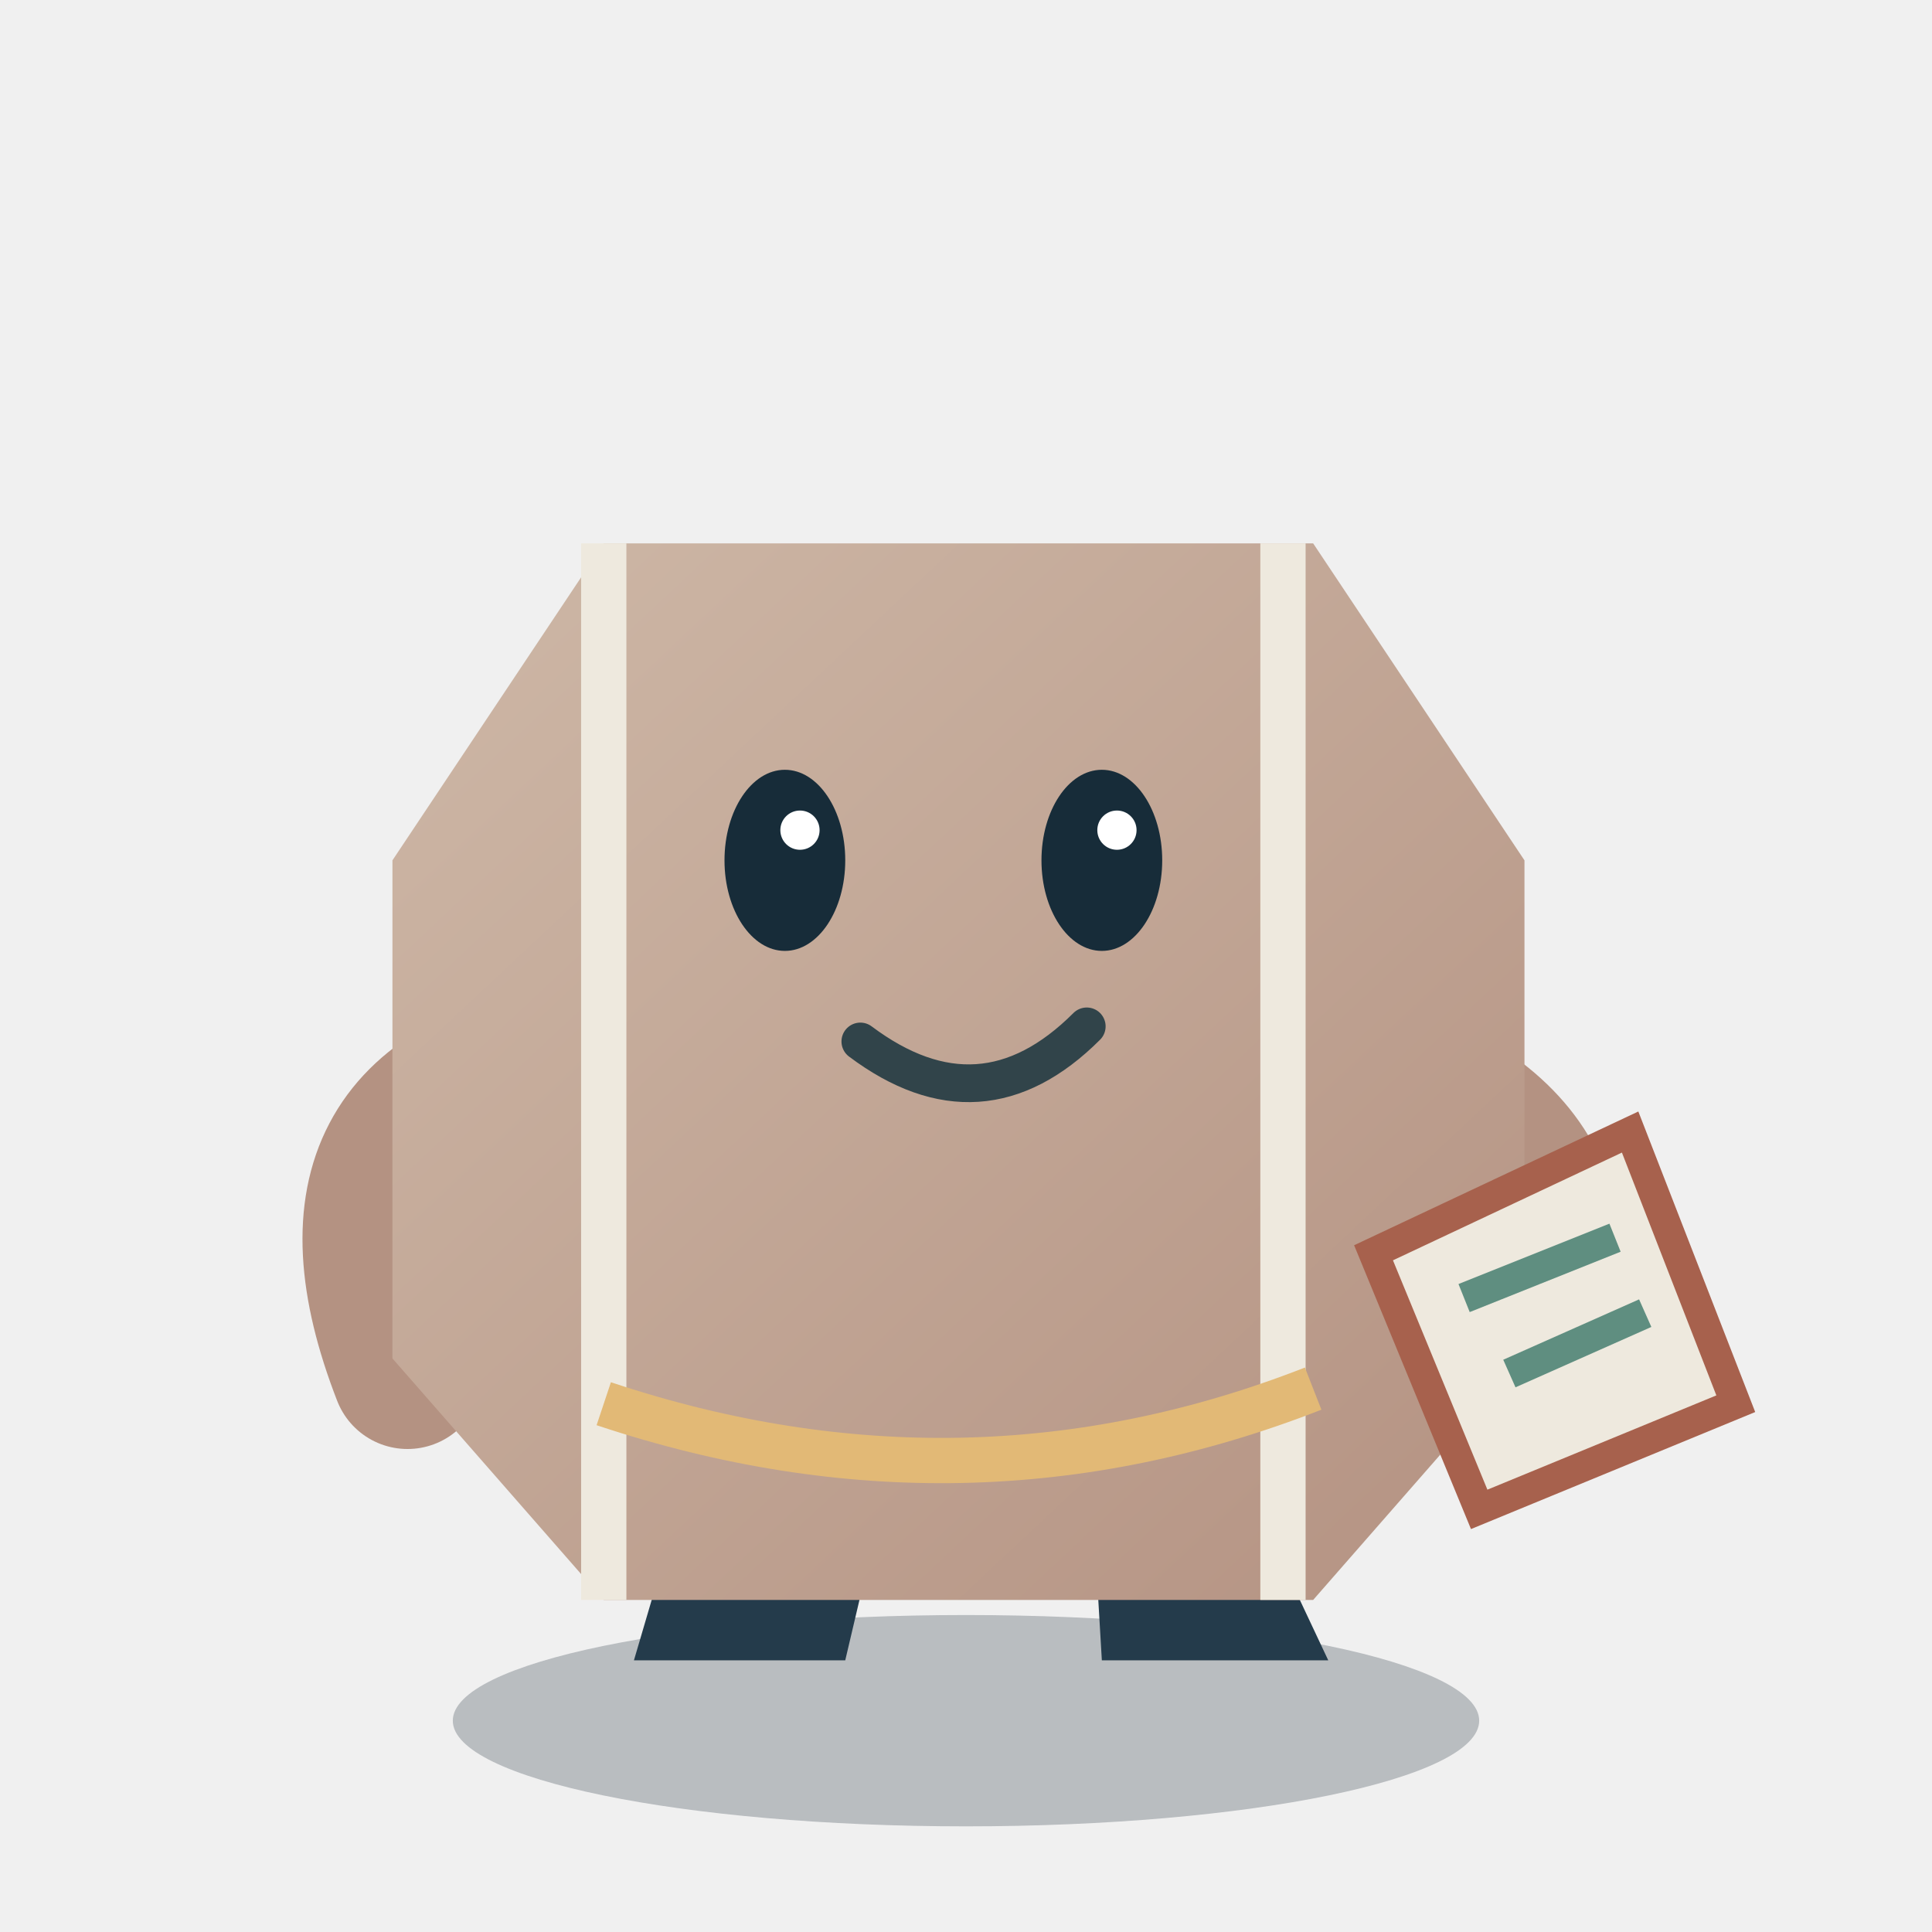
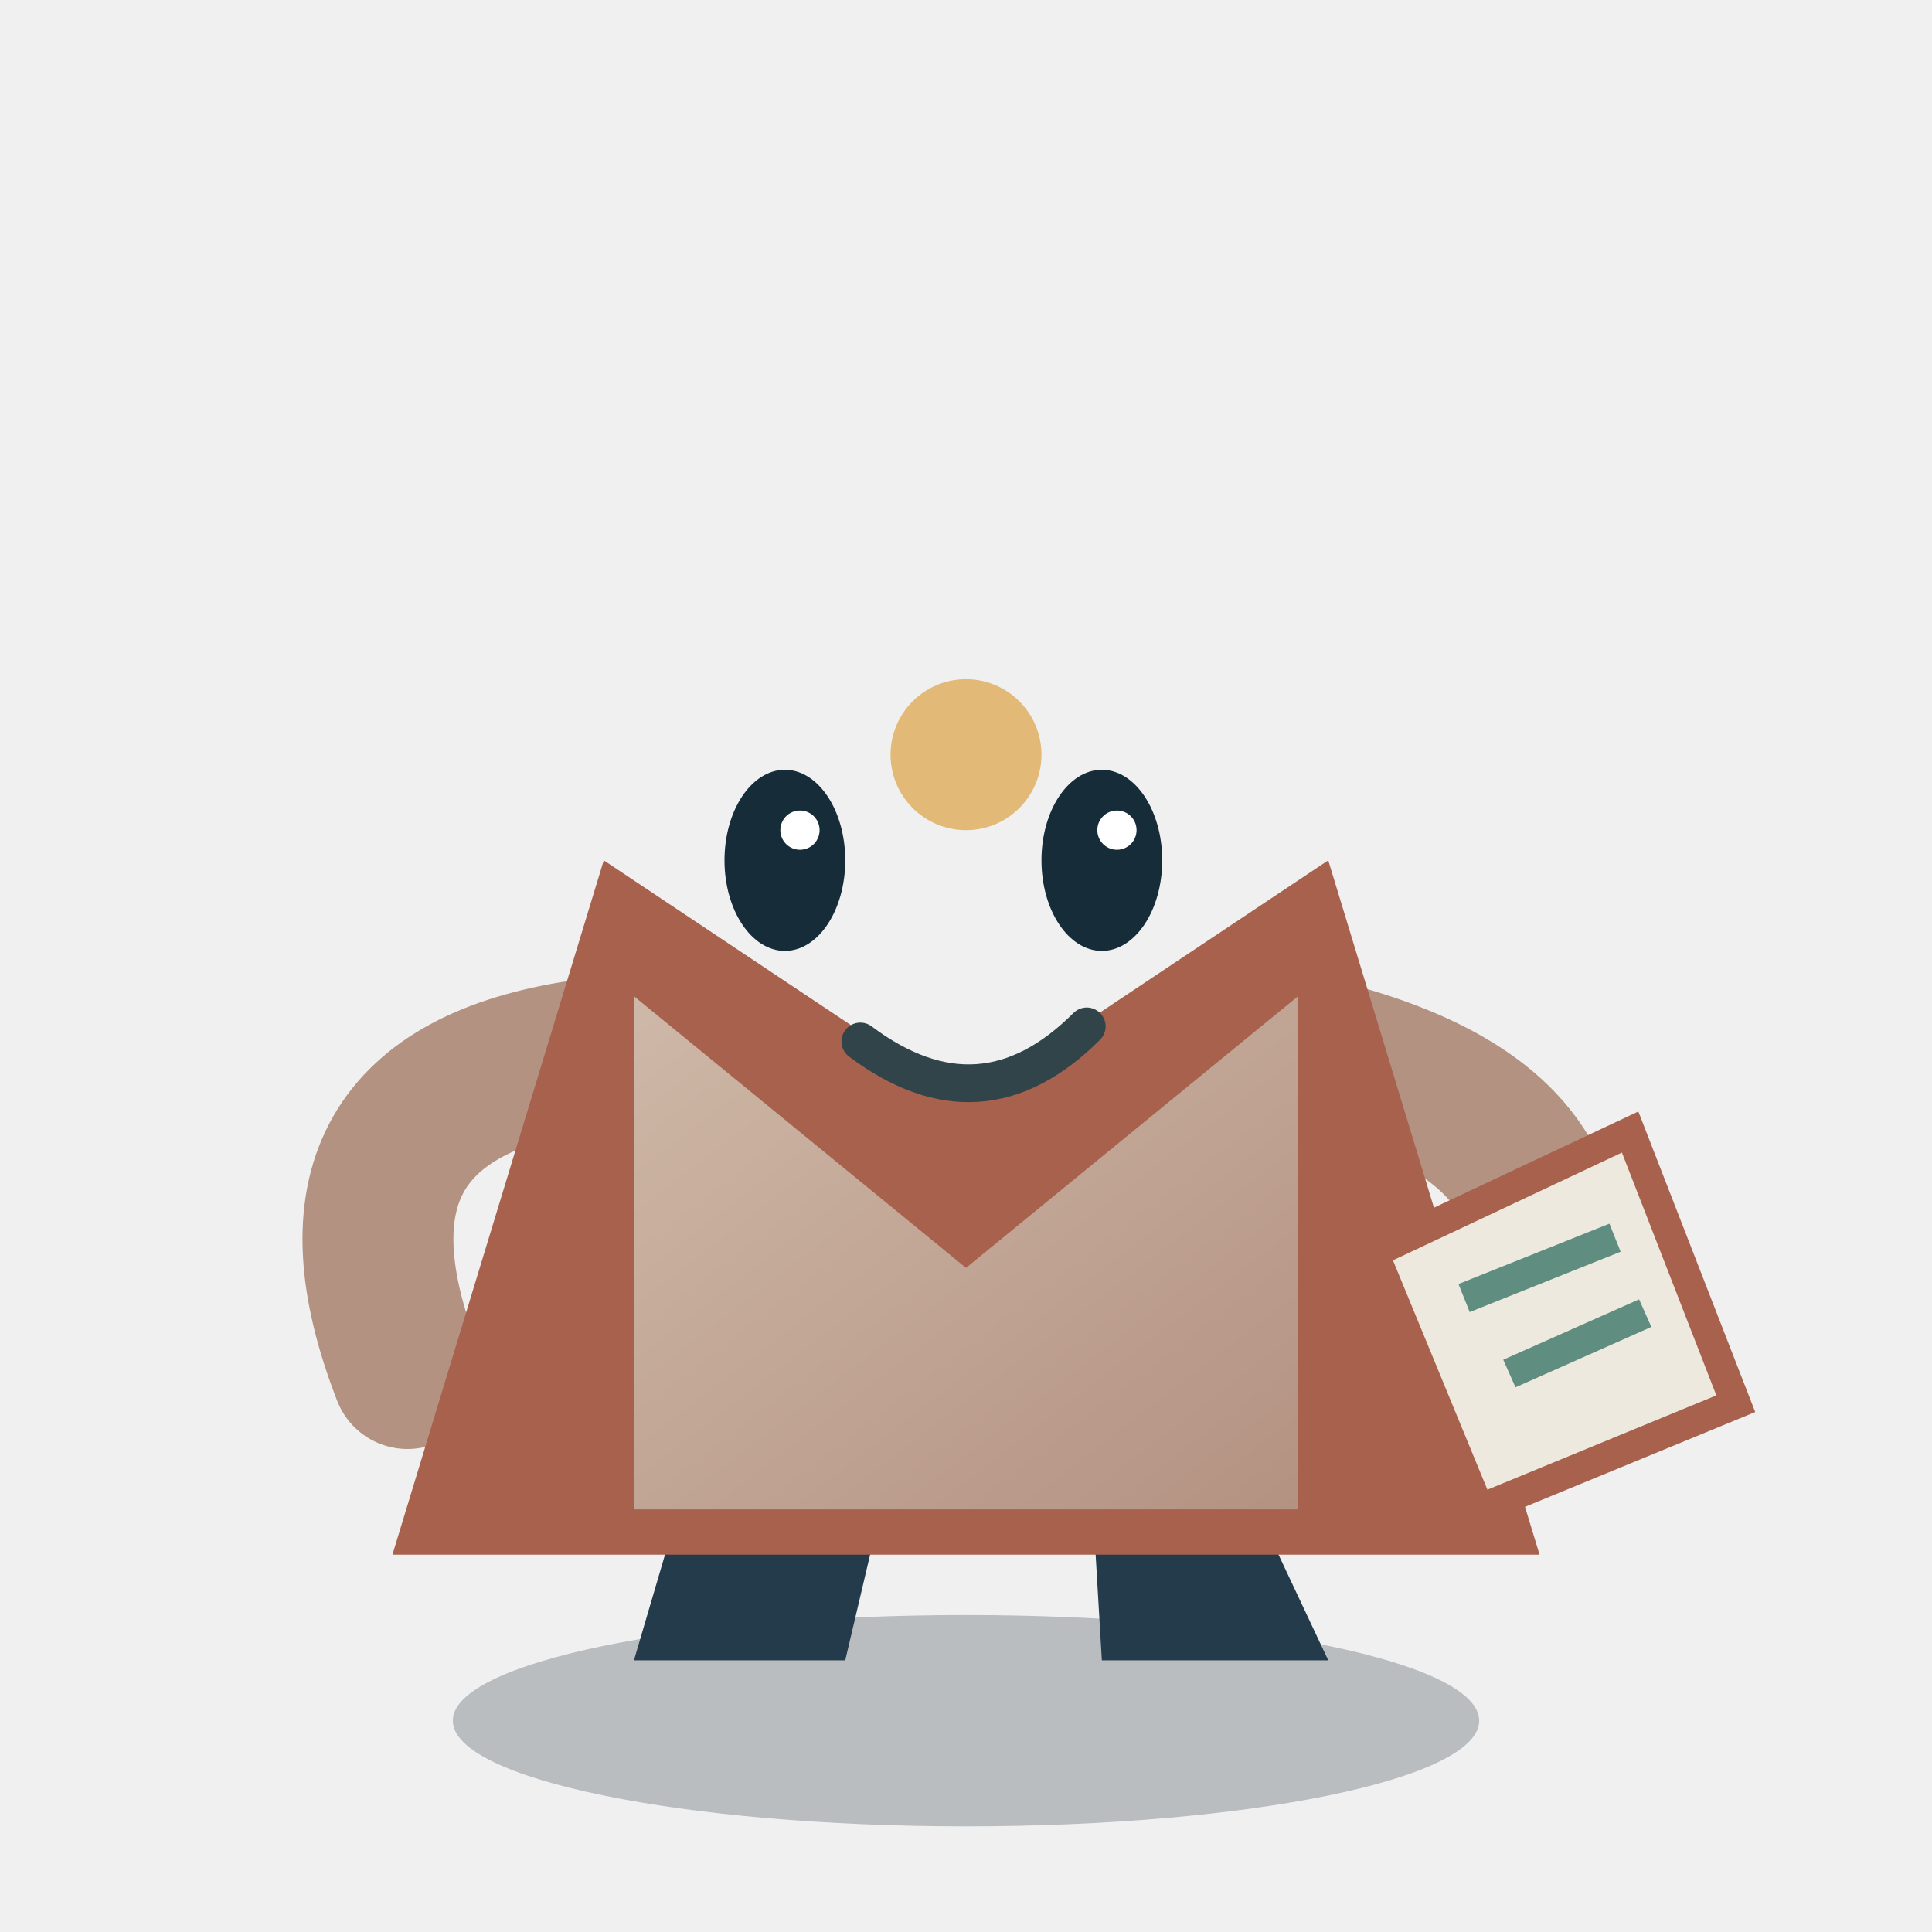
<svg xmlns="http://www.w3.org/2000/svg" width="128" height="128" viewBox="0 0 128 128">
  <defs>
    <linearGradient id="body5" x1="0" y1="0" x2="1" y2="1">
      <stop offset="0" stop-color="#ceb8a7" />
      <stop offset="1" stop-color="#b49282" />
    </linearGradient>
  </defs>
  <ellipse cx="64" cy="114" rx="34" ry="7" fill="#091726" opacity=".24" />
  <path d="M47 93l-5 17h14l4-17M72 93l1 17h15l-8-17" fill="#243b4b" />
  <path d="M38 70Q20 73 27 91M88 70q19 5 13 20" stroke="#b49282" stroke-width="10" fill="none" stroke-linecap="round" />
  <g id="shape-5">
-     <path d="M40 36h47l14 21v33l-14 16H40L26 90V57z" fill="url(#body5)" />
-     <path d="M40 36v70M85 36v70" stroke="#EEE9DE" stroke-width="3" />
+     <path d="M26 103l14-46 24 16 24-16 14 46z" fill="#A7614D" />
+     <path d="M42 66l22 18 22-18v34H42z" fill="url(#body5)" />
+     <circle cx="64" cy="50" r="5" fill="#E2B976" />
  </g>
  <ellipse cx="52" cy="57" rx="4" ry="6" fill="#172c39" />
  <ellipse cx="73" cy="57" rx="4" ry="6" fill="#172c39" />
  <circle cx="53" cy="55" r="1.3" fill="#fff" />
  <circle cx="74" cy="55" r="1.3" fill="#fff" />
  <path d="M57 69q8 6 15-1" fill="none" stroke="#31444a" stroke-width="2.5" stroke-linecap="round" />
-   <path d="M40 93q24 8 47-1" stroke="#E2B976" stroke-width="3" fill="none" />
  <path d="M91 83l17-8 7 18-17 7z" fill="#EEE9DE" stroke="#A7614D" stroke-width="2" />
  <path d="M97 86l10-4m-7 9 9-4" stroke="#5F8E80" stroke-width="2" />
</svg>
